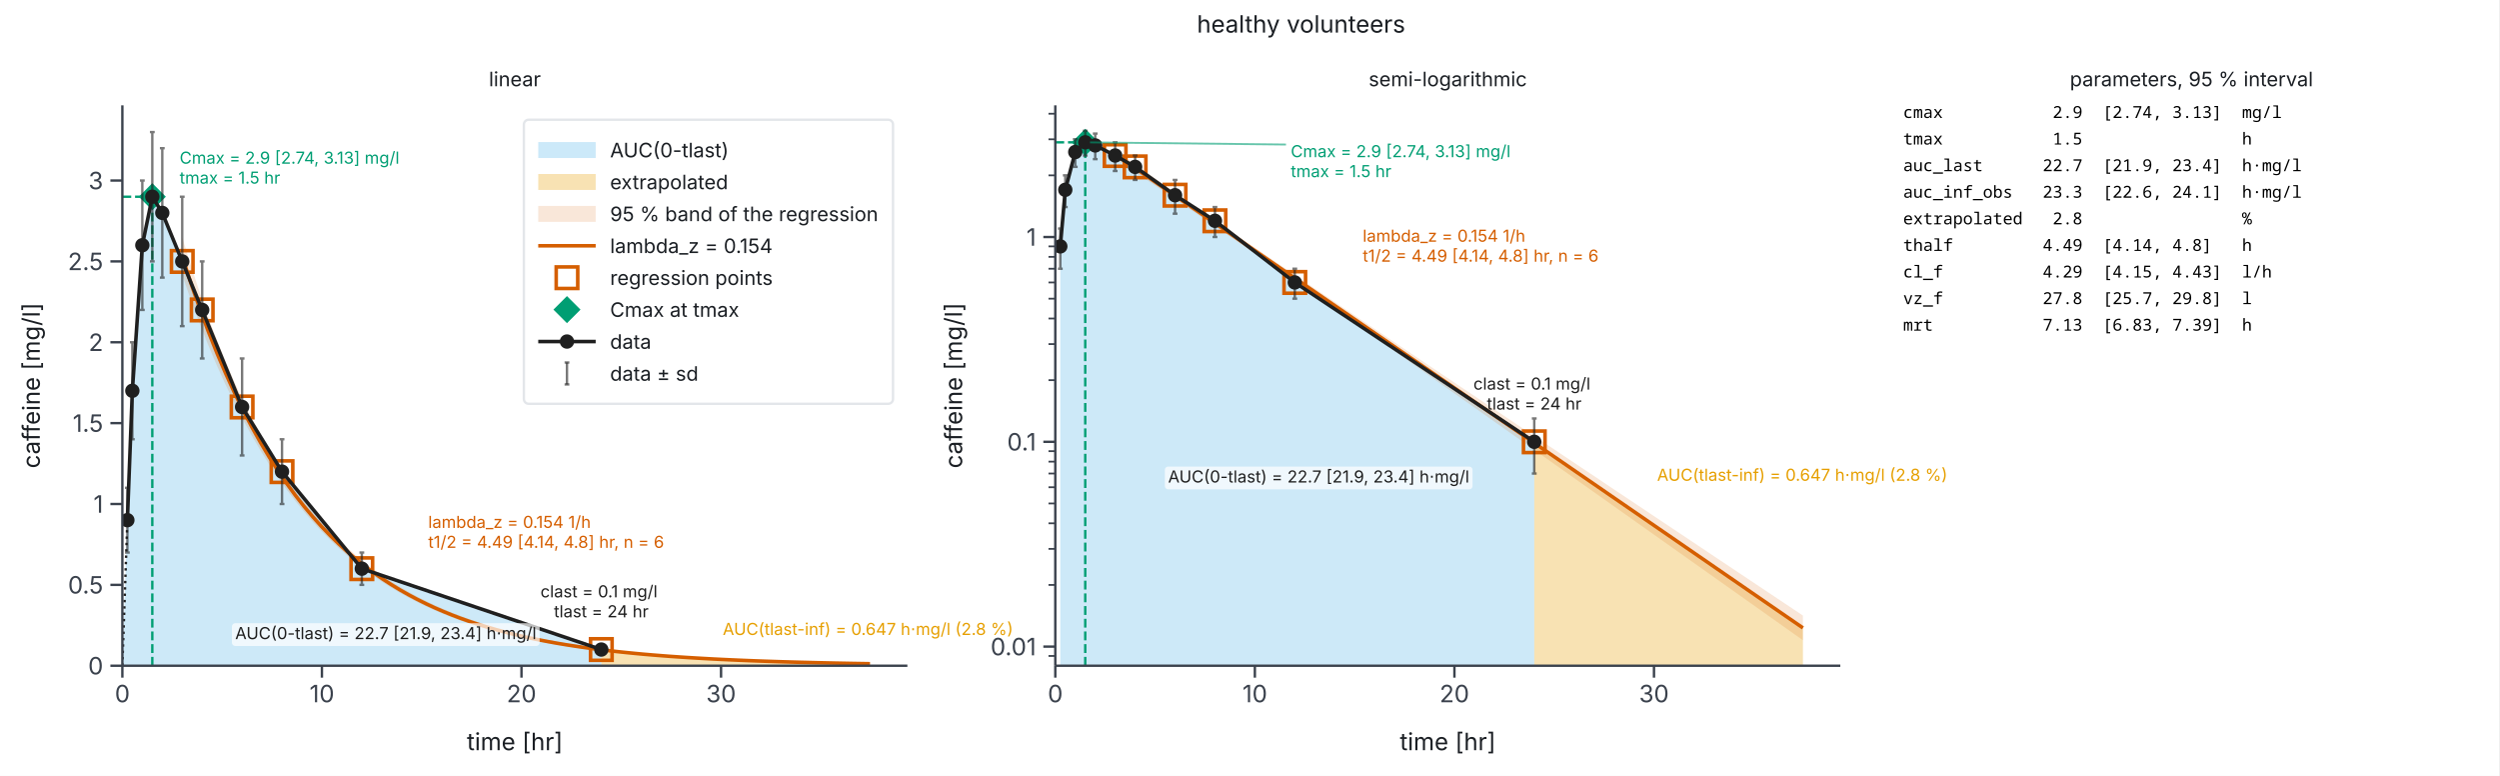
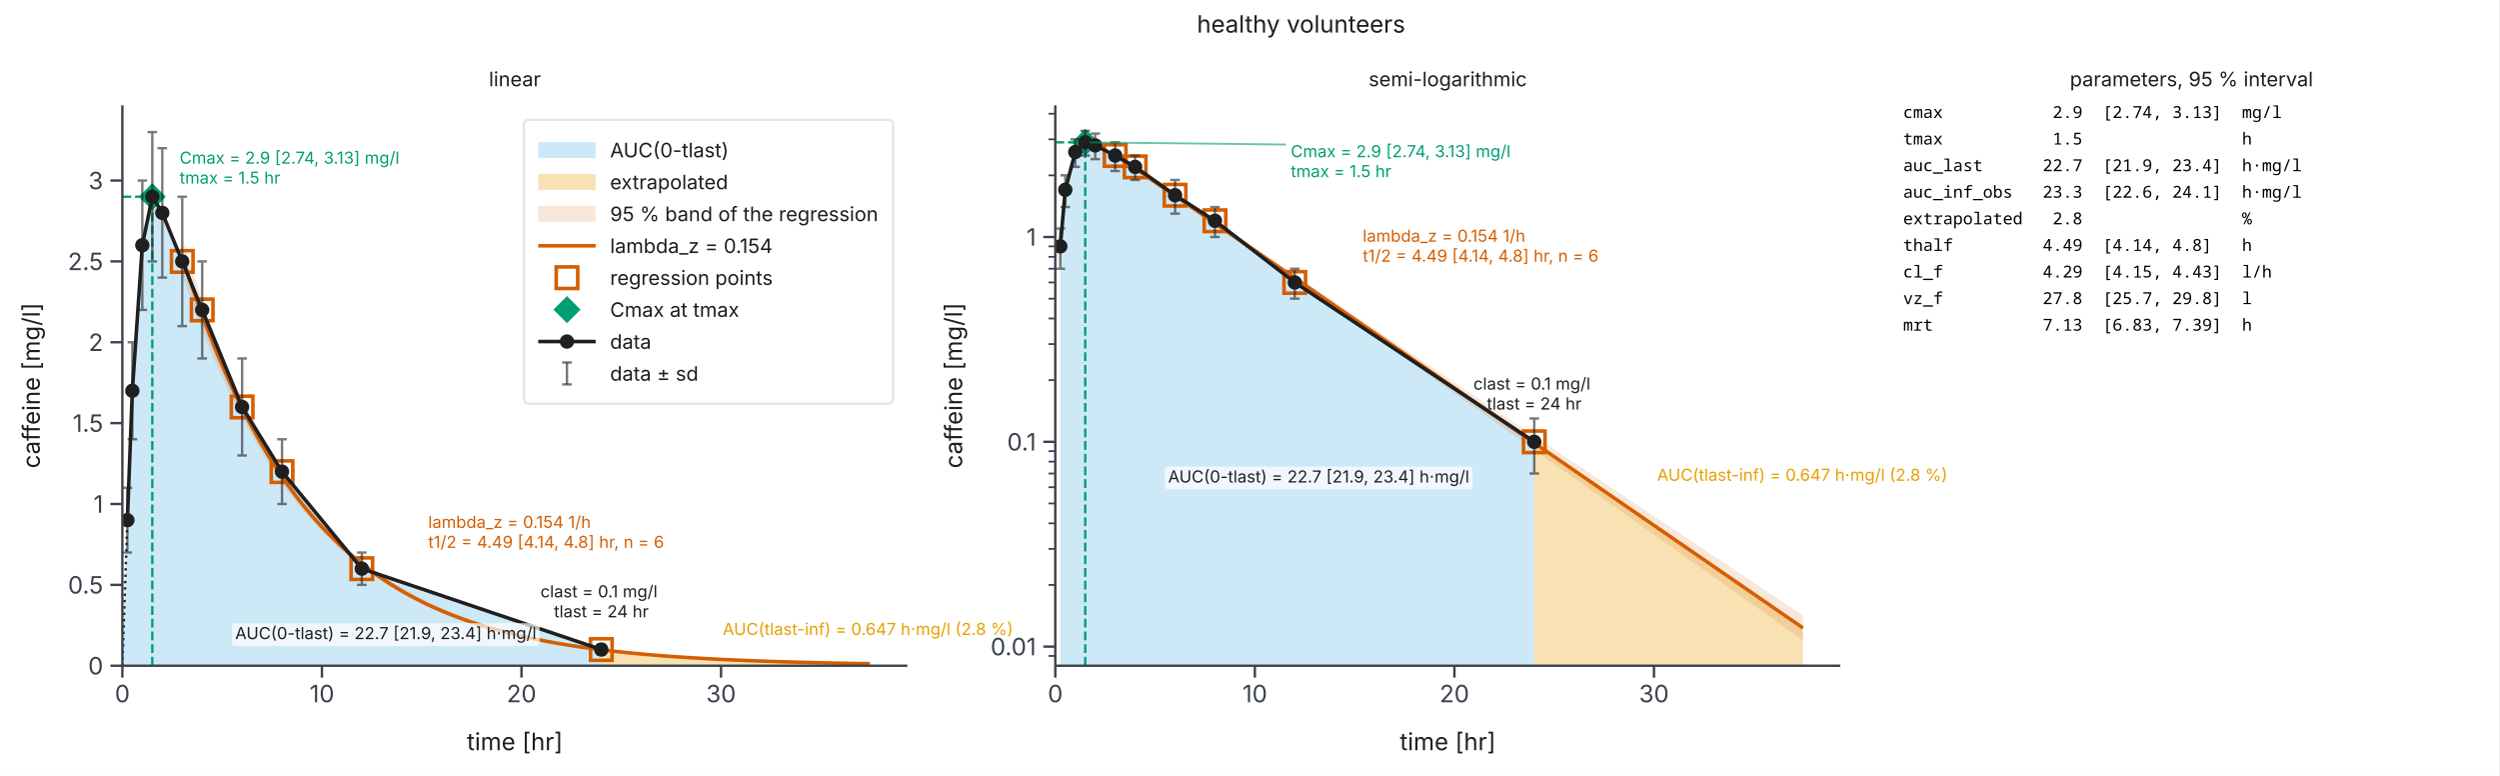
<svg xmlns="http://www.w3.org/2000/svg" width="1044" height="324" viewBox="0 0 1044 324" class="sbmlsim-figure" role="img" font-family="Inter, -apple-system, BlinkMacSystemFont, 'Segoe UI', Roboto, Helvetica, Arial, sans-serif">
  <defs>
-     <clipPath id="sbmlsim-ff474c77bbe3-p0-clip-0">
+     <clipPath id="sbmlsim-794e7a6aa3d9-p0-clip-0">
      <rect x="43.12" y="16" width="327.94" height="234" />
    </clipPath>
-     <clipPath id="sbmlsim-ff474c77bbe3-p1-clip-0">
+     <rect id="sbmlsim-794e7a6aa3d9-p0-marker-0" x="-4.5" y="-4.5" width="9" height="9" fill="none" stroke="#d55e00" stroke-width="1.5" />
+     <path id="sbmlsim-794e7a6aa3d9-p0-marker-1" d="M0 -4.95L-4.95 0L0 4.95L4.95 0Z" fill="#009e73" stroke="#009e73" stroke-width="1" />
+     <circle id="sbmlsim-794e7a6aa3d9-p0-marker-2" cx="0" cy="0" r="2.5" fill="#1f1f1f" stroke="#1f1f1f" stroke-width="1" />
+     <clipPath id="sbmlsim-794e7a6aa3d9-p1-clip-0">
      <rect x="47.56" y="16" width="327.94" height="234" />
    </clipPath>
-     <clipPath id="sbmlsim-ff474c77bbe3-p2-clip-0">
+     <rect id="sbmlsim-794e7a6aa3d9-p1-marker-0" x="-4.5" y="-4.5" width="9" height="9" fill="none" stroke="#d55e00" stroke-width="1.5" />
+     <path id="sbmlsim-794e7a6aa3d9-p1-marker-1" d="M0 -4.95L-4.95 0L0 4.95L4.95 0Z" fill="#009e73" stroke="#009e73" stroke-width="1" />
+     <circle id="sbmlsim-794e7a6aa3d9-p1-marker-2" cx="0" cy="0" r="2.5" fill="#1f1f1f" stroke="#1f1f1f" stroke-width="1" />
+     <clipPath id="sbmlsim-794e7a6aa3d9-p2-clip-0">
      <rect x="12" y="16" width="240.94" height="234" />
    </clipPath>
  </defs>
  <g class="charton-background">
    <rect x="0" y="0" width="1044" height="324" fill="#ffffff" />
  </g>
  <g class="sbmlsim-figure-title">
    <text x="543.56" y="10" font-size="10" text-anchor="middle" dominant-baseline="middle" fill="#1b1f24">healthy volunteers</text>
  </g>
  <svg class="sbmlsim-plot" data-plot="p0" x="8" y="28" width="378" height="288" overflow="visible">
    <g class="charton-title">
      <text x="207.09" y="5" font-size="8.33" fill="#1b1f24" text-anchor="middle" dominant-baseline="middle">linear</text>
    </g>
-     <g class="charton-plot" clip-path="url(#sbmlsim-ff474c77bbe3-p0-clip-0)">
+     <g class="charton-plot" clip-path="url(#sbmlsim-794e7a6aa3d9-p0-clip-0)">
      <g class="sbmlsim-element sbmlsim-area" data-element="e0" data-legend="AUC(0-tlast)">
        <g class="charton-mark charton-mark-polygon">
          <path d="M43.12 250L45.21 189.22L47.29 135.19L51.46 74.41L55.63 54.15L59.8 60.91L68.13 81.17L76.47 101.43L93.14 141.95L109.82 168.96L143.16 209.48L243.21 243.25L243.21 250L143.16 250L109.82 250L93.14 250L76.47 250L68.13 250L59.8 250L55.63 250L51.46 250L47.29 250L45.21 250L43.12 250Z" fill="#56b4e9" opacity="0.3" />
        </g>
      </g>
      <g class="sbmlsim-element sbmlsim-area" data-element="e1" data-legend="extrapolated">
        <g class="charton-mark charton-mark-polygon">
          <path d="M243.21 243.25L245.5 243.53L247.79 243.8L250.08 244.05L252.37 244.3L254.66 244.54L256.95 244.76L259.24 244.98L261.53 245.19L263.82 245.39L266.11 245.58L268.4 245.77L270.69 245.94L272.99 246.11L275.28 246.27L277.57 246.43L279.86 246.58L282.15 246.72L284.44 246.85L286.73 246.98L289.02 247.11L291.31 247.23L293.6 247.35L295.89 247.46L298.18 247.56L300.47 247.66L302.76 247.76L305.05 247.85L307.35 247.94L309.64 248.03L311.93 248.11L314.22 248.19L316.51 248.26L318.8 248.34L321.09 248.4L323.38 248.47L325.67 248.53L327.96 248.6L330.25 248.65L332.54 248.71L334.83 248.76L337.12 248.81L339.42 248.86L341.71 248.91L344 248.96L346.29 249L348.58 249.04L350.87 249.08L353.16 249.12L355.45 249.16L355.45 250L353.16 250L350.87 250L348.58 250L346.29 250L344 250L341.71 250L339.42 250L337.12 250L334.83 250L332.54 250L330.25 250L327.96 250L325.67 250L323.38 250L321.09 250L318.8 250L316.51 250L314.22 250L311.93 250L309.64 250L307.35 250L305.05 250L302.76 250L300.47 250L298.18 250L295.89 250L293.6 250L291.31 250L289.02 250L286.73 250L284.44 250L282.15 250L279.86 250L277.57 250L275.28 250L272.99 250L270.69 250L268.4 250L266.11 250L263.82 250L261.53 250L259.24 250L256.95 250L254.66 250L252.37 250L250.08 250L247.79 250L245.5 250L243.21 250Z" fill="#e69f00" opacity="0.3" />
        </g>
      </g>
      <g class="sbmlsim-element sbmlsim-band" data-element="e2" data-legend="95 % band of the regression">
        <g class="charton-mark charton-mark-polygon">
          <path d="M68.13 71.1L71.77 82.99L75.41 94.08L79.04 104.43L82.68 114.08L86.32 123.08L89.95 131.47L93.59 139.3L97.23 146.6L100.86 153.41L104.5 159.77L108.14 165.69L111.78 171.22L115.41 176.37L119.05 181.18L122.69 185.67L126.32 189.86L129.96 193.77L133.6 197.41L137.23 200.82L140.87 204L144.51 206.96L148.15 209.74L151.78 212.33L155.42 214.75L159.06 217.01L162.69 219.12L166.33 221.1L169.97 222.95L173.6 224.68L177.24 226.29L180.88 227.81L184.51 229.22L188.15 230.55L191.79 231.78L195.43 232.94L199.06 234.03L202.7 235.04L206.34 236L209.97 236.89L213.61 237.72L217.25 238.5L220.88 239.23L224.52 239.91L228.16 240.55L231.79 241.15L235.43 241.71L239.07 242.24L242.71 242.73L246.34 243.19L249.98 243.62L253.62 244.03L257.25 244.41L260.89 244.76L264.53 245.09L268.16 245.4L271.8 245.69L275.44 245.97L279.07 246.22L282.71 246.46L286.35 246.69L289.99 246.9L293.62 247.09L297.26 247.28L300.9 247.45L304.53 247.61L308.17 247.76L311.81 247.9L315.44 248.04L319.08 248.16L322.72 248.28L326.35 248.39L329.99 248.49L333.63 248.58L337.27 248.67L340.9 248.76L344.54 248.84L348.18 248.91L351.81 248.98L355.45 249.04L355.45 249.27L351.81 249.22L348.18 249.17L344.54 249.11L340.9 249.04L337.27 248.97L333.63 248.9L329.99 248.82L326.35 248.74L322.72 248.65L319.08 248.55L315.44 248.44L311.81 248.33L308.17 248.21L304.53 248.08L300.9 247.95L297.26 247.8L293.62 247.64L289.99 247.47L286.35 247.29L282.71 247.09L279.07 246.89L275.44 246.66L271.8 246.42L268.16 246.17L264.53 245.89L260.89 245.6L257.25 245.28L253.62 244.94L249.98 244.58L246.34 244.19L242.71 243.77L239.07 243.33L235.43 242.85L231.79 242.33L228.16 241.79L224.52 241.2L220.88 240.57L217.25 239.89L213.61 239.17L209.97 238.39L206.34 237.56L202.7 236.67L199.06 235.72L195.43 234.7L191.79 233.61L188.15 232.43L184.51 231.18L180.88 229.84L177.24 228.4L173.6 226.87L169.97 225.22L166.33 223.46L162.69 221.57L159.06 219.56L155.42 217.4L151.78 215.1L148.15 212.63L144.51 209.99L140.87 207.18L137.23 204.16L133.6 200.95L129.96 197.51L126.32 193.84L122.69 189.92L119.05 185.74L115.41 181.27L111.78 176.5L108.14 171.42L104.5 165.98L100.86 160.19L97.23 154L93.59 147.4L89.95 140.35L86.32 132.83L82.68 124.81L79.04 116.24L75.41 107.1L71.77 97.34L68.13 86.93Z" fill="#d55e00" opacity="0.15" />
        </g>
      </g>
      <g class="sbmlsim-element sbmlsim-curve" data-element="e3">
        <g class="charton-mark charton-mark-path">
          <path d="M43.12 250L45.21 189.22" fill="none" stroke="#1f1f1f" stroke-width="1" stroke-dasharray="1 1.65" stroke-linejoin="round" />
        </g>
      </g>
      <g class="sbmlsim-element sbmlsim-curve" data-element="e4" data-legend="lambda_z = 0.154">
        <g class="charton-mark charton-mark-path">
          <path d="M68.13 79.2L71.77 90.33L75.41 100.73L79.04 110.46L82.68 119.55L86.32 128.05L89.95 136L93.59 143.43L97.23 150.37L100.86 156.86L104.5 162.93L108.14 168.6L111.78 173.91L115.41 178.87L119.05 183.5L122.69 187.83L126.32 191.88L129.96 195.67L133.6 199.21L137.23 202.52L140.87 205.61L144.51 208.51L148.15 211.21L151.78 213.74L155.42 216.1L159.06 218.31L162.69 220.37L166.33 222.3L169.97 224.11L173.6 225.8L177.24 227.37L180.88 228.85L184.51 230.23L188.15 231.51L191.79 232.72L195.43 233.84L199.06 234.9L202.7 235.88L206.34 236.8L209.97 237.66L213.61 238.47L217.25 239.22L220.88 239.92L224.52 240.58L228.16 241.19L231.79 241.76L235.43 242.3L239.07 242.8L242.71 243.27L246.34 243.71L249.98 244.12L253.62 244.5L257.25 244.86L260.89 245.2L264.53 245.51L268.16 245.8L271.8 246.08L275.44 246.33L279.07 246.57L282.71 246.79L286.35 247L289.99 247.2L293.62 247.38L297.26 247.55L300.9 247.71L304.53 247.86L308.17 248L311.81 248.13L315.44 248.25L319.08 248.37L322.72 248.47L326.35 248.57L329.99 248.66L333.63 248.75L337.27 248.83L340.9 248.91L344.54 248.98L348.18 249.05L351.81 249.11L355.45 249.17" fill="none" stroke="#d55e00" stroke-width="1.5" stroke-linejoin="round" />
        </g>
      </g>
      <g class="sbmlsim-element sbmlsim-curve" data-element="e5" data-legend="regression points">
        <g class="charton-mark charton-mark-point">
-           <rect x="63.63" y="76.67" width="9" height="9" fill="none" stroke="#d55e00" stroke-width="1.5" />
-           <rect x="71.97" y="96.93" width="9" height="9" fill="none" stroke="#d55e00" stroke-width="1.5" />
-           <rect x="88.64" y="137.45" width="9" height="9" fill="none" stroke="#d55e00" stroke-width="1.5" />
-           <rect x="105.32" y="164.46" width="9" height="9" fill="none" stroke="#d55e00" stroke-width="1.5" />
-           <rect x="138.66" y="204.98" width="9" height="9" fill="none" stroke="#d55e00" stroke-width="1.5" />
-           <rect x="238.71" y="238.75" width="9" height="9" fill="none" stroke="#d55e00" stroke-width="1.5" />
+           <use href="#sbmlsim-794e7a6aa3d9-p0-marker-0" x="68.13" y="81.17" />
+           <use href="#sbmlsim-794e7a6aa3d9-p0-marker-0" x="76.47" y="101.43" />
+           <use href="#sbmlsim-794e7a6aa3d9-p0-marker-0" x="93.14" y="141.95" />
+           <use href="#sbmlsim-794e7a6aa3d9-p0-marker-0" x="109.82" y="168.96" />
+           <use href="#sbmlsim-794e7a6aa3d9-p0-marker-0" x="143.16" y="209.48" />
+           <use href="#sbmlsim-794e7a6aa3d9-p0-marker-0" x="243.21" y="243.25" />
        </g>
      </g>
      <g class="sbmlsim-element sbmlsim-curve" data-element="e6">
        <g class="charton-mark charton-mark-path">
          <path d="M43.12 54.15L55.63 54.15" fill="none" stroke="#009e73" stroke-width="1" stroke-dasharray="3.7 1.6" stroke-linejoin="round" />
        </g>
      </g>
      <g class="sbmlsim-element sbmlsim-curve" data-element="e7">
        <g class="charton-mark charton-mark-path">
          <path d="M55.63 250L55.63 54.15" fill="none" stroke="#009e73" stroke-width="1" stroke-dasharray="3.7 1.6" stroke-linejoin="round" />
        </g>
      </g>
      <g class="sbmlsim-element sbmlsim-curve" data-element="e8" data-legend="Cmax at tmax">
        <g class="charton-mark charton-mark-point">
-           <path d="M55.63 49.2L50.68 54.15L55.63 59.1L60.58 54.15Z" fill="#009e73" stroke="#009e73" stroke-width="1" />
+           <use href="#sbmlsim-794e7a6aa3d9-p0-marker-1" x="55.63" y="54.15" />
        </g>
      </g>
      <g class="sbmlsim-element sbmlsim-curve" data-element="e9" data-legend="data ± sd">
        <g class="charton-mark charton-mark-path">
-           <path d="M45.21 202.73L45.21 175.71M44.21 202.73L46.21 202.73M44.21 175.71L46.21 175.71M47.29 155.45L47.29 114.93M46.29 155.45L48.29 155.45M46.29 114.93L48.29 114.93M51.46 101.43L51.46 47.4M50.46 101.43L52.46 101.43M50.46 47.4L52.46 47.4M55.63 81.17L55.63 27.14M54.63 81.17L56.63 81.17M54.63 27.14L56.63 27.14M59.8 87.92L59.8 33.89M58.8 87.92L60.8 87.92M58.8 33.89L60.8 33.89M68.13 108.18L68.13 54.15M67.13 108.18L69.13 108.18M67.13 54.15L69.13 54.15M76.47 121.69L76.47 81.17M75.47 121.69L77.47 121.69M75.47 81.17L77.47 81.17M93.14 162.21L93.14 121.69M92.14 162.21L94.14 162.21M92.14 121.69L94.14 121.69M109.82 182.47L109.82 155.45M108.82 182.47L110.82 182.47M108.82 155.45L110.82 155.45M143.16 216.23L143.16 202.73M142.16 216.23L144.16 216.23M142.16 202.73L144.16 202.73M243.21 245.27L243.21 241.22M242.21 245.27L244.21 245.27M242.21 241.22L244.21 241.22" fill="none" stroke="#1f1f1f" stroke-width="1" stroke-linejoin="round" opacity="0.6" />
+           <path d="M45.21 202.73L45.21 175.71M43.21 202.73L47.21 202.73M43.21 175.71L47.21 175.71M47.29 155.45L47.29 114.93M45.29 155.45L49.29 155.45M45.29 114.93L49.29 114.93M51.46 101.43L51.46 47.4M49.46 101.43L53.46 101.43M49.46 47.4L53.46 47.4M55.63 81.17L55.63 27.14M53.63 81.17L57.63 81.17M53.63 27.14L57.63 27.14M59.8 87.92L59.8 33.89M57.8 87.92L61.8 87.92M57.8 33.89L61.8 33.89M68.13 108.18L68.13 54.15M66.13 108.18L70.13 108.18M66.13 54.15L70.13 54.15M76.47 121.69L76.47 81.17M74.47 121.69L78.47 121.69M74.47 81.17L78.47 81.17M93.14 162.21L93.14 121.69M91.14 162.21L95.14 162.21M91.14 121.69L95.14 121.69M109.82 182.47L109.82 155.45M107.82 182.47L111.82 182.47M107.82 155.45L111.82 155.45M143.16 216.23L143.16 202.73M141.16 216.23L145.16 216.23M141.16 202.73L145.16 202.73M243.21 245.27L243.21 241.22M241.21 245.27L245.21 245.27M241.21 241.22L245.21 241.22" fill="none" stroke="#1f1f1f" stroke-width="1" stroke-linejoin="round" opacity="0.6" />
        </g>
      </g>
      <g class="sbmlsim-element sbmlsim-curve" data-element="e10" data-legend="data">
        <g class="charton-mark charton-mark-path">
          <path d="M45.21 189.22L47.29 135.19L51.46 74.41L55.63 54.15L59.8 60.91L68.13 81.17L76.47 101.43L93.14 141.95L109.82 168.96L143.16 209.48L243.21 243.25" fill="none" stroke="#1f1f1f" stroke-width="1.5" stroke-linejoin="round" />
        </g>
        <g class="charton-mark charton-mark-point">
-           <circle cx="45.21" cy="189.22" r="2.5" fill="#1f1f1f" stroke="#1f1f1f" stroke-width="1" />
-           <circle cx="47.29" cy="135.19" r="2.5" fill="#1f1f1f" stroke="#1f1f1f" stroke-width="1" />
-           <circle cx="51.46" cy="74.41" r="2.5" fill="#1f1f1f" stroke="#1f1f1f" stroke-width="1" />
-           <circle cx="55.63" cy="54.15" r="2.5" fill="#1f1f1f" stroke="#1f1f1f" stroke-width="1" />
-           <circle cx="59.8" cy="60.91" r="2.5" fill="#1f1f1f" stroke="#1f1f1f" stroke-width="1" />
-           <circle cx="68.13" cy="81.17" r="2.5" fill="#1f1f1f" stroke="#1f1f1f" stroke-width="1" />
-           <circle cx="76.47" cy="101.43" r="2.5" fill="#1f1f1f" stroke="#1f1f1f" stroke-width="1" />
-           <circle cx="93.14" cy="141.95" r="2.5" fill="#1f1f1f" stroke="#1f1f1f" stroke-width="1" />
-           <circle cx="109.82" cy="168.96" r="2.5" fill="#1f1f1f" stroke="#1f1f1f" stroke-width="1" />
-           <circle cx="143.16" cy="209.48" r="2.5" fill="#1f1f1f" stroke="#1f1f1f" stroke-width="1" />
-           <circle cx="243.21" cy="243.25" r="2.5" fill="#1f1f1f" stroke="#1f1f1f" stroke-width="1" />
+           <use href="#sbmlsim-794e7a6aa3d9-p0-marker-2" x="45.21" y="189.22" />
+           <use href="#sbmlsim-794e7a6aa3d9-p0-marker-2" x="47.29" y="135.19" />
+           <use href="#sbmlsim-794e7a6aa3d9-p0-marker-2" x="51.46" y="74.41" />
+           <use href="#sbmlsim-794e7a6aa3d9-p0-marker-2" x="55.63" y="54.15" />
+           <use href="#sbmlsim-794e7a6aa3d9-p0-marker-2" x="59.8" y="60.91" />
+           <use href="#sbmlsim-794e7a6aa3d9-p0-marker-2" x="68.13" y="81.17" />
+           <use href="#sbmlsim-794e7a6aa3d9-p0-marker-2" x="76.47" y="101.43" />
+           <use href="#sbmlsim-794e7a6aa3d9-p0-marker-2" x="93.14" y="141.95" />
+           <use href="#sbmlsim-794e7a6aa3d9-p0-marker-2" x="109.82" y="168.96" />
+           <use href="#sbmlsim-794e7a6aa3d9-p0-marker-2" x="143.16" y="209.48" />
+           <use href="#sbmlsim-794e7a6aa3d9-p0-marker-2" x="243.21" y="243.25" />
        </g>
      </g>
      <g class="sbmlsim-element sbmlsim-text" data-element="e11" />
      <g class="sbmlsim-element sbmlsim-text" data-element="e12" />
      <g class="sbmlsim-element sbmlsim-text" data-element="e13" />
      <g class="sbmlsim-element sbmlsim-text" data-element="e14" />
      <g class="sbmlsim-element sbmlsim-text" data-element="e15" />
    </g>
    <g class="sbmlsim-element sbmlsim-text sbmlsim-unclipped" data-element="e11">
      <g transform="translate(43.12 16)">
        <g transform="translate(47.16 217.64)">
          <rect class="sbmlsim-text-box" x="-1.39" y="-1.39" width="128.54" height="9.51" rx="1.39" fill="#ffffff" fill-opacity="0.7" />
          <text x="62.88" y="5.27" font-size="6.94" fill="#1f1f1f" text-anchor="middle">AUC(0-tlast) = 22.7 [21.9, 23.4] h⋅mg/l</text>
        </g>
      </g>
    </g>
    <g class="sbmlsim-element sbmlsim-text sbmlsim-unclipped" data-element="e12">
      <g transform="translate(43.12 16)">
        <g transform="translate(250.82 215.9)">
          <text x="0" y="5.27" font-size="6.94" fill="#e69f00">AUC(tlast-inf) = 0.647 h⋅mg/l (2.8 %)</text>
        </g>
      </g>
    </g>
    <g class="sbmlsim-element sbmlsim-text sbmlsim-unclipped" data-element="e13">
      <g transform="translate(43.12 16)">
        <g transform="translate(127.77 171.2)">
          <text x="0" y="5.27" font-size="6.94" fill="#d55e00">
            <tspan x="0" y="5.27">lambda_z = 0.154 1/h</tspan>
            <tspan x="0" y="13.6">t1/2 = 4.49 [4.14, 4.8] hr, n = 6</tspan>
          </text>
        </g>
      </g>
    </g>
    <g class="sbmlsim-element sbmlsim-text sbmlsim-unclipped" data-element="e14">
      <g transform="translate(43.12 16)">
        <g transform="translate(23.92 19.1)">
          <text x="0" y="5.27" font-size="6.94" fill="#009e73">
            <tspan x="0" y="5.27">Cmax = 2.9 [2.74, 3.13] mg/l</tspan>
            <tspan x="0" y="13.6">tmax = 1.5 hr</tspan>
          </text>
        </g>
      </g>
    </g>
    <g class="sbmlsim-element sbmlsim-text sbmlsim-unclipped" data-element="e15">
      <g transform="translate(43.12 16)">
        <g transform="translate(175.26 200.19)">
          <text x="24.82" y="5.27" font-size="6.94" fill="#1f1f1f" text-anchor="middle">
            <tspan x="24.82" y="5.27">clast = 0.1 mg/l</tspan>
            <tspan x="24.82" y="13.6">tlast = 24 hr</tspan>
          </text>
        </g>
      </g>
    </g>
    <g class="charton-axis charton-axis-x" data-axis="x">
      <g class="charton-axis-line">
        <path d="M43.12 250L371.07 250" fill="none" stroke="#3b424d" stroke-width="1" stroke-linejoin="round" />
      </g>
      <g class="charton-tick">
        <path d="M43.12 250L43.12 255" fill="none" stroke="#3b424d" stroke-width="1" stroke-linejoin="round" />
        <path d="M126.49 250L126.49 255" fill="none" stroke="#3b424d" stroke-width="1" stroke-linejoin="round" />
        <path d="M209.86 250L209.86 255" fill="none" stroke="#3b424d" stroke-width="1" stroke-linejoin="round" />
        <path d="M293.23 250L293.23 255" fill="none" stroke="#3b424d" stroke-width="1" stroke-linejoin="round" />
      </g>
      <g class="charton-tick-label">
        <text x="43.12" y="258" font-size="10" fill="#3b424d" text-anchor="middle" dominant-baseline="hanging">0</text>
        <text x="126.49" y="258" font-size="10" fill="#3b424d" text-anchor="middle" dominant-baseline="hanging">10</text>
        <text x="209.86" y="258" font-size="10" fill="#3b424d" text-anchor="middle" dominant-baseline="hanging">20</text>
        <text x="293.23" y="258" font-size="10" fill="#3b424d" text-anchor="middle" dominant-baseline="hanging">30</text>
      </g>
      <g class="charton-axis-title">
        <text x="207.09" y="278" font-size="10" fill="#1b1f24" text-anchor="middle" dominant-baseline="hanging">time [hr]</text>
      </g>
    </g>
    <g class="charton-axis charton-axis-y" data-axis="y">
      <g class="charton-axis-line">
        <path d="M43.12 16L43.12 250" fill="none" stroke="#3b424d" stroke-width="1" stroke-linejoin="round" />
      </g>
      <g class="charton-tick">
        <path d="M43.12 250L38.12 250" fill="none" stroke="#3b424d" stroke-width="1" stroke-linejoin="round" />
        <path d="M43.12 216.23L38.12 216.23" fill="none" stroke="#3b424d" stroke-width="1" stroke-linejoin="round" />
        <path d="M43.12 182.47L38.12 182.47" fill="none" stroke="#3b424d" stroke-width="1" stroke-linejoin="round" />
        <path d="M43.12 148.7L38.12 148.7" fill="none" stroke="#3b424d" stroke-width="1" stroke-linejoin="round" />
        <path d="M43.12 114.93L38.12 114.93" fill="none" stroke="#3b424d" stroke-width="1" stroke-linejoin="round" />
        <path d="M43.12 81.17L38.12 81.17" fill="none" stroke="#3b424d" stroke-width="1" stroke-linejoin="round" />
        <path d="M43.12 47.4L38.12 47.4" fill="none" stroke="#3b424d" stroke-width="1" stroke-linejoin="round" />
      </g>
      <g class="charton-tick-label">
        <text x="35.12" y="250" font-size="10" fill="#3b424d" text-anchor="end" dominant-baseline="central">0</text>
        <text x="35.12" y="216.23" font-size="10" fill="#3b424d" text-anchor="end" dominant-baseline="central">0.5</text>
        <text x="35.12" y="182.47" font-size="10" fill="#3b424d" text-anchor="end" dominant-baseline="central">1</text>
        <text x="35.12" y="148.7" font-size="10" fill="#3b424d" text-anchor="end" dominant-baseline="central">1.5</text>
        <text x="35.12" y="114.93" font-size="10" fill="#3b424d" text-anchor="end" dominant-baseline="central">2</text>
        <text x="35.12" y="81.17" font-size="10" fill="#3b424d" text-anchor="end" dominant-baseline="central">2.5</text>
        <text x="35.12" y="47.4" font-size="10" fill="#3b424d" text-anchor="end" dominant-baseline="central">3</text>
      </g>
      <g class="charton-axis-title">
        <text x="5" y="133" font-size="10" fill="#1b1f24" text-anchor="middle" dominant-baseline="middle" transform="rotate(-90 5 133)">caffeine [mg/l]</text>
      </g>
    </g>
  </svg>
  <svg class="sbmlsim-plot" data-plot="p1" x="393.31" y="28" width="382" height="288" overflow="visible">
    <g class="charton-title">
      <text x="211.54" y="5" font-size="8.33" fill="#1b1f24" text-anchor="middle" dominant-baseline="middle">semi-logarithmic</text>
    </g>
-     <g class="charton-plot" clip-path="url(#sbmlsim-ff474c77bbe3-p1-clip-0)">
+     <g class="charton-plot" clip-path="url(#sbmlsim-794e7a6aa3d9-p1-clip-0)">
      <g class="sbmlsim-element sbmlsim-area" data-element="e16" data-legend="AUC(0-tlast)">
        <g class="charton-mark charton-mark-polygon">
          <path d="M49.65 74.89L51.73 51.27L55.9 35.49L60.07 31.43L64.24 32.73L72.57 36.94L80.91 41.69L97.59 53.52L114.26 64.2L147.61 89.95L247.65 156.5L247.65 250L147.61 250L114.26 250L97.59 250L80.91 250L72.57 250L64.24 250L60.07 250L55.9 250L51.73 250L49.65 250Z" fill="#56b4e9" opacity="0.3" />
        </g>
      </g>
      <g class="sbmlsim-element sbmlsim-area" data-element="e17" data-legend="extrapolated">
        <g class="charton-mark charton-mark-polygon">
          <path d="M247.65 156.5L249.94 158.07L252.23 159.65L254.52 161.23L256.81 162.8L259.1 164.38L261.39 165.95L263.68 167.53L265.97 169.11L268.26 170.68L270.56 172.26L272.85 173.83L275.14 175.41L277.43 176.99L279.72 178.56L282.01 180.14L284.3 181.72L286.59 183.29L288.88 184.87L291.17 186.44L293.46 188.02L295.75 189.6L298.04 191.17L300.33 192.75L302.63 194.33L304.92 195.9L307.21 197.48L309.5 199.05L311.79 200.63L314.08 202.21L316.37 203.78L318.66 205.36L320.95 206.93L323.24 208.51L325.53 210.09L327.82 211.66L330.11 213.24L332.4 214.82L334.69 216.39L336.99 217.97L339.28 219.54L341.57 221.12L343.86 222.7L346.15 224.27L348.44 225.85L350.73 227.43L353.02 229L355.31 230.58L357.6 232.15L359.89 233.73L359.89 250L357.6 250L355.31 250L353.02 250L350.73 250L348.44 250L346.15 250L343.86 250L341.57 250L339.28 250L336.99 250L334.69 250L332.4 250L330.11 250L327.82 250L325.53 250L323.24 250L320.95 250L318.66 250L316.37 250L314.08 250L311.79 250L309.5 250L307.21 250L304.92 250L302.63 250L300.33 250L298.04 250L295.75 250L293.46 250L291.17 250L288.88 250L286.59 250L284.3 250L282.01 250L279.72 250L277.43 250L275.14 250L272.85 250L270.56 250L268.26 250L265.97 250L263.68 250L261.39 250L259.1 250L256.81 250L254.52 250L252.23 250L249.94 250L247.65 250Z" fill="#e69f00" opacity="0.3" />
        </g>
      </g>
      <g class="sbmlsim-element sbmlsim-band" data-element="e18" data-legend="95 % band of the regression">
        <g class="charton-mark charton-mark-polygon">
          <path d="M72.57 34.79L76.21 37.35L79.85 39.9L83.49 42.45L87.12 45L90.76 47.54L94.4 50.08L98.03 52.62L101.67 55.16L105.31 57.69L108.94 60.21L112.58 62.74L116.22 65.25L119.86 67.77L123.49 70.28L127.13 72.78L130.77 75.28L134.4 77.78L138.04 80.27L141.68 82.75L145.31 85.23L148.95 87.71L152.59 90.18L156.22 92.65L159.86 95.12L163.5 97.58L167.14 100.04L170.77 102.5L174.41 104.96L178.05 107.41L181.68 109.86L185.32 112.31L188.96 114.75L192.59 117.2L196.23 119.64L199.87 122.09L203.5 124.53L207.14 126.97L210.78 129.41L214.42 131.85L218.05 134.28L221.69 136.72L225.33 139.16L228.96 141.59L232.6 144.03L236.24 146.46L239.87 148.89L243.51 151.33L247.15 153.76L250.78 156.19L254.42 158.63L258.06 161.06L261.7 163.49L265.33 165.92L268.97 168.35L272.61 170.78L276.24 173.21L279.88 175.64L283.52 178.07L287.15 180.5L290.79 182.93L294.43 185.36L298.06 187.79L301.7 190.22L305.34 192.65L308.98 195.07L312.61 197.5L316.25 199.93L319.89 202.36L323.52 204.79L327.16 207.21L330.8 209.64L334.43 212.07L338.07 214.5L341.71 216.93L345.34 219.35L348.98 221.78L352.62 224.21L356.26 226.63L359.89 229.06L359.89 239.36L356.26 236.79L352.62 234.21L348.98 231.63L345.34 229.05L341.71 226.47L338.07 223.9L334.43 221.32L330.8 218.74L327.16 216.16L323.52 213.59L319.89 211.01L316.25 208.43L312.61 205.86L308.98 203.28L305.34 200.7L301.7 198.13L298.06 195.55L294.43 192.98L290.79 190.4L287.15 187.82L283.52 185.25L279.88 182.67L276.24 180.1L272.61 177.52L268.97 174.95L265.33 172.37L261.7 169.8L258.06 167.23L254.42 164.65L250.78 162.08L247.15 159.51L243.51 156.94L239.87 154.36L236.24 151.79L232.6 149.22L228.96 146.65L225.33 144.08L221.69 141.51L218.05 138.95L214.42 136.38L210.78 133.81L207.14 131.25L203.5 128.68L199.87 126.12L196.23 123.56L192.59 120.99L188.96 118.43L185.32 115.88L181.68 113.32L178.05 110.77L174.41 108.21L170.77 105.66L167.14 103.12L163.5 100.57L159.86 98.03L156.22 95.49L152.59 92.95L148.95 90.42L145.31 87.89L141.68 85.37L138.04 82.85L134.4 80.34L130.77 77.83L127.13 75.32L123.49 72.82L119.86 70.33L116.22 67.83L112.58 65.35L108.94 62.87L105.31 60.39L101.67 57.91L98.03 55.44L94.4 52.98L90.76 50.51L87.12 48.05L83.49 45.59L79.85 43.14L76.21 40.69L72.57 38.23Z" fill="#d55e00" opacity="0.15" />
        </g>
      </g>
      <g class="sbmlsim-element sbmlsim-curve" data-element="e19" />
      <g class="sbmlsim-element sbmlsim-curve" data-element="e20" data-legend="lambda_z = 0.154">
        <g class="charton-mark charton-mark-path">
          <path d="M72.57 36.51L76.21 39.02L79.85 41.52L83.49 44.02L87.12 46.52L90.76 49.03L94.4 51.53L98.03 54.03L101.67 56.53L105.31 59.04L108.94 61.54L112.58 64.04L116.22 66.54L119.86 69.05L123.49 71.55L127.13 74.05L130.77 76.55L134.4 79.06L138.04 81.56L141.68 84.06L145.31 86.56L148.95 89.07L152.59 91.57L156.22 94.07L159.86 96.57L163.5 99.08L167.14 101.58L170.77 104.08L174.41 106.58L178.05 109.09L181.68 111.59L185.32 114.09L188.96 116.59L192.59 119.1L196.23 121.6L199.87 124.1L203.5 126.6L207.14 129.11L210.78 131.61L214.42 134.11L218.05 136.61L221.69 139.12L225.33 141.62L228.96 144.12L232.6 146.62L236.24 149.13L239.87 151.63L243.51 154.13L247.15 156.63L250.78 159.14L254.42 161.64L258.06 164.14L261.7 166.64L265.33 169.15L268.97 171.65L272.61 174.15L276.24 176.65L279.88 179.16L283.52 181.66L287.15 184.16L290.79 186.66L294.43 189.17L298.06 191.67L301.7 194.17L305.34 196.67L308.98 199.18L312.61 201.68L316.25 204.18L319.89 206.68L323.52 209.19L327.16 211.69L330.8 214.19L334.43 216.69L338.07 219.2L341.71 221.7L345.34 224.2L348.98 226.7L352.62 229.21L356.26 231.71L359.89 234.21" fill="none" stroke="#d55e00" stroke-width="1.5" stroke-linejoin="round" />
        </g>
      </g>
      <g class="sbmlsim-element sbmlsim-curve" data-element="e21" data-legend="regression points">
        <g class="charton-mark charton-mark-point">
-           <rect x="68.07" y="32.44" width="9" height="9" fill="none" stroke="#d55e00" stroke-width="1.5" />
-           <rect x="76.41" y="37.19" width="9" height="9" fill="none" stroke="#d55e00" stroke-width="1.5" />
-           <rect x="93.09" y="49.02" width="9" height="9" fill="none" stroke="#d55e00" stroke-width="1.5" />
-           <rect x="109.76" y="59.7" width="9" height="9" fill="none" stroke="#d55e00" stroke-width="1.5" />
-           <rect x="143.11" y="85.45" width="9" height="9" fill="none" stroke="#d55e00" stroke-width="1.5" />
-           <rect x="243.15" y="152" width="9" height="9" fill="none" stroke="#d55e00" stroke-width="1.5" />
+           <use href="#sbmlsim-794e7a6aa3d9-p1-marker-0" x="72.57" y="36.94" />
+           <use href="#sbmlsim-794e7a6aa3d9-p1-marker-0" x="80.91" y="41.69" />
+           <use href="#sbmlsim-794e7a6aa3d9-p1-marker-0" x="97.59" y="53.52" />
+           <use href="#sbmlsim-794e7a6aa3d9-p1-marker-0" x="114.26" y="64.2" />
+           <use href="#sbmlsim-794e7a6aa3d9-p1-marker-0" x="147.61" y="89.95" />
+           <use href="#sbmlsim-794e7a6aa3d9-p1-marker-0" x="247.65" y="156.5" />
        </g>
      </g>
      <g class="sbmlsim-element sbmlsim-curve" data-element="e22">
        <g class="charton-mark charton-mark-path">
          <path d="M47.56 31.43L60.07 31.43" fill="none" stroke="#009e73" stroke-width="1" stroke-dasharray="3.7 1.6" stroke-linejoin="round" />
        </g>
      </g>
      <g class="sbmlsim-element sbmlsim-curve" data-element="e23">
        <g class="charton-mark charton-mark-path">
          <path d="M60.07 250L60.07 31.43" fill="none" stroke="#009e73" stroke-width="1" stroke-dasharray="3.7 1.6" stroke-linejoin="round" />
        </g>
      </g>
      <g class="sbmlsim-element sbmlsim-curve" data-element="e24" data-legend="Cmax at tmax">
        <g class="charton-mark charton-mark-point">
-           <path d="M60.07 26.48L55.12 31.43L60.07 36.38L65.02 31.43Z" fill="#009e73" stroke="#009e73" stroke-width="1" />
+           <use href="#sbmlsim-794e7a6aa3d9-p1-marker-1" x="60.07" y="31.43" />
        </g>
      </g>
      <g class="sbmlsim-element sbmlsim-curve" data-element="e25" data-legend="data ± sd">
        <g class="charton-mark charton-mark-path">
-           <path d="M49.65 84.22L49.65 67.44M48.65 84.22L50.65 84.22M48.65 67.44L50.65 67.44M51.73 58.48L51.73 45.23M50.73 58.48L52.73 58.48M50.73 45.23L52.73 45.23M55.9 41.69L55.9 30.17M54.9 41.69L56.9 41.69M54.9 30.17L56.9 30.17M60.07 36.94L60.07 26.63M59.07 36.94L61.07 36.94M59.07 26.63L61.07 26.63M64.24 38.46L64.24 27.78M63.24 38.46L65.24 38.46M63.24 27.78L65.24 27.78M72.57 43.42L72.57 31.43M71.57 43.42L73.57 43.42M71.57 31.43L73.57 31.43M80.91 47.14L80.91 36.94M79.91 47.14L81.91 47.14M79.91 36.94L81.91 36.94M97.59 61.23L97.59 47.14M96.59 61.23L98.59 61.23M96.59 47.14L98.59 47.14M114.26 70.98L114.26 58.48M113.26 70.98L115.26 70.98M113.26 58.48L115.26 58.48M147.61 96.72L147.61 84.22M146.61 96.72L148.61 96.72M146.61 84.22L148.61 84.22M247.65 169.74L247.65 146.75M246.65 169.74L248.65 169.74M246.65 146.75L248.65 146.75" fill="none" stroke="#1f1f1f" stroke-width="1" stroke-linejoin="round" opacity="0.6" />
+           <path d="M49.65 84.22L49.65 67.44M47.65 84.22L51.65 84.22M47.65 67.44L51.65 67.44M51.73 58.48L51.73 45.23M49.73 58.48L53.73 58.48M49.73 45.23L53.73 45.23M55.9 41.69L55.9 30.17M53.9 41.69L57.9 41.69M53.9 30.17L57.9 30.17M60.07 36.94L60.07 26.63M58.07 36.94L62.07 36.94M58.07 26.63L62.07 26.63M64.24 38.46L64.24 27.78M62.24 38.46L66.24 38.46M62.24 27.78L66.24 27.78M72.57 43.42L72.57 31.43M70.57 43.42L74.57 43.42M70.57 31.43L74.57 31.43M80.91 47.14L80.91 36.94M78.91 47.14L82.91 47.14M78.91 36.94L82.91 36.94M97.59 61.23L97.59 47.14M95.59 61.23L99.59 61.23M95.59 47.14L99.59 47.14M114.26 70.98L114.26 58.48M112.26 70.98L116.26 70.98M112.26 58.48L116.26 58.48M147.61 96.72L147.61 84.22M145.61 96.72L149.61 96.72M145.61 84.22L149.61 84.22M247.65 169.74L247.65 146.75M245.65 169.74L249.65 169.74M245.65 146.75L249.65 146.75" fill="none" stroke="#1f1f1f" stroke-width="1" stroke-linejoin="round" opacity="0.6" />
        </g>
      </g>
      <g class="sbmlsim-element sbmlsim-curve" data-element="e26" data-legend="data">
        <g class="charton-mark charton-mark-path">
          <path d="M49.65 74.89L51.73 51.27L55.9 35.49L60.07 31.43L64.24 32.73L72.57 36.94L80.91 41.69L97.59 53.52L114.26 64.2L147.61 89.95L247.65 156.5" fill="none" stroke="#1f1f1f" stroke-width="1.5" stroke-linejoin="round" />
        </g>
        <g class="charton-mark charton-mark-point">
-           <circle cx="49.65" cy="74.89" r="2.5" fill="#1f1f1f" stroke="#1f1f1f" stroke-width="1" />
-           <circle cx="51.73" cy="51.27" r="2.5" fill="#1f1f1f" stroke="#1f1f1f" stroke-width="1" />
-           <circle cx="55.9" cy="35.49" r="2.5" fill="#1f1f1f" stroke="#1f1f1f" stroke-width="1" />
-           <circle cx="60.07" cy="31.43" r="2.5" fill="#1f1f1f" stroke="#1f1f1f" stroke-width="1" />
-           <circle cx="64.24" cy="32.73" r="2.5" fill="#1f1f1f" stroke="#1f1f1f" stroke-width="1" />
-           <circle cx="72.57" cy="36.94" r="2.5" fill="#1f1f1f" stroke="#1f1f1f" stroke-width="1" />
-           <circle cx="80.91" cy="41.69" r="2.5" fill="#1f1f1f" stroke="#1f1f1f" stroke-width="1" />
-           <circle cx="97.59" cy="53.52" r="2.5" fill="#1f1f1f" stroke="#1f1f1f" stroke-width="1" />
-           <circle cx="114.26" cy="64.2" r="2.5" fill="#1f1f1f" stroke="#1f1f1f" stroke-width="1" />
-           <circle cx="147.61" cy="89.95" r="2.5" fill="#1f1f1f" stroke="#1f1f1f" stroke-width="1" />
-           <circle cx="247.65" cy="156.5" r="2.5" fill="#1f1f1f" stroke="#1f1f1f" stroke-width="1" />
+           <use href="#sbmlsim-794e7a6aa3d9-p1-marker-2" x="49.65" y="74.89" />
+           <use href="#sbmlsim-794e7a6aa3d9-p1-marker-2" x="51.73" y="51.27" />
+           <use href="#sbmlsim-794e7a6aa3d9-p1-marker-2" x="55.9" y="35.49" />
+           <use href="#sbmlsim-794e7a6aa3d9-p1-marker-2" x="60.07" y="31.43" />
+           <use href="#sbmlsim-794e7a6aa3d9-p1-marker-2" x="64.24" y="32.73" />
+           <use href="#sbmlsim-794e7a6aa3d9-p1-marker-2" x="72.57" y="36.94" />
+           <use href="#sbmlsim-794e7a6aa3d9-p1-marker-2" x="80.91" y="41.69" />
+           <use href="#sbmlsim-794e7a6aa3d9-p1-marker-2" x="97.59" y="53.52" />
+           <use href="#sbmlsim-794e7a6aa3d9-p1-marker-2" x="114.26" y="64.2" />
+           <use href="#sbmlsim-794e7a6aa3d9-p1-marker-2" x="147.61" y="89.95" />
+           <use href="#sbmlsim-794e7a6aa3d9-p1-marker-2" x="247.65" y="156.5" />
        </g>
      </g>
      <g class="sbmlsim-element sbmlsim-text" data-element="e27" />
      <g class="sbmlsim-element sbmlsim-text" data-element="e28" />
      <g class="sbmlsim-element sbmlsim-text" data-element="e29" />
      <g class="sbmlsim-element sbmlsim-arrow" data-element="e30" />
      <g class="sbmlsim-element sbmlsim-text" data-element="e31" />
      <g class="sbmlsim-element sbmlsim-text" data-element="e32" />
    </g>
    <g class="sbmlsim-element sbmlsim-text sbmlsim-unclipped" data-element="e27">
      <g transform="translate(47.56 16)">
        <g transform="translate(47.16 152.23)">
          <rect class="sbmlsim-text-box" x="-1.39" y="-1.39" width="128.54" height="9.51" rx="1.39" fill="#ffffff" fill-opacity="0.7" />
          <text x="62.88" y="5.27" font-size="6.94" fill="#1f1f1f" text-anchor="middle">AUC(0-tlast) = 22.7 [21.9, 23.4] h⋅mg/l</text>
        </g>
      </g>
    </g>
    <g class="sbmlsim-element sbmlsim-text sbmlsim-unclipped" data-element="e28">
      <g transform="translate(47.56 16)">
        <g transform="translate(251.41 151.51)">
          <text x="0" y="5.27" font-size="6.94" fill="#e69f00">AUC(tlast-inf) = 0.647 h⋅mg/l (2.8 %)</text>
        </g>
      </g>
    </g>
    <g class="sbmlsim-element sbmlsim-text sbmlsim-unclipped" data-element="e29">
      <g transform="translate(47.56 16)">
        <g transform="translate(128.44 51.69)">
          <text x="0" y="5.27" font-size="6.94" fill="#d55e00">
            <tspan x="0" y="5.27">lambda_z = 0.154 1/h</tspan>
            <tspan x="0" y="13.6">t1/2 = 4.49 [4.14, 4.8] hr, n = 6</tspan>
          </text>
        </g>
      </g>
    </g>
    <g class="sbmlsim-element sbmlsim-arrow sbmlsim-unclipped" data-element="e30">
      <g transform="translate(47.56 16)">
        <path class="sbmlsim-arrow" d="M96.38 16.36L14.51 15.46" fill="none" stroke="#009e73" stroke-width="0.8" opacity="0.6" />
      </g>
    </g>
    <g class="sbmlsim-element sbmlsim-text sbmlsim-unclipped" data-element="e31">
      <g transform="translate(47.56 16)">
        <g transform="translate(98.38 16.38)">
          <text x="0" y="5.27" font-size="6.94" fill="#009e73">
            <tspan x="0" y="5.27">Cmax = 2.9 [2.74, 3.13] mg/l</tspan>
            <tspan x="0" y="13.6">tmax = 1.5 hr</tspan>
          </text>
        </g>
      </g>
    </g>
    <g class="sbmlsim-element sbmlsim-text sbmlsim-unclipped" data-element="e32">
      <g transform="translate(47.56 16)">
        <g transform="translate(175.26 113.44)">
          <text x="24.82" y="5.27" font-size="6.94" fill="#1f1f1f" text-anchor="middle">
            <tspan x="24.82" y="5.27">clast = 0.1 mg/l</tspan>
            <tspan x="24.82" y="13.6">tlast = 24 hr</tspan>
          </text>
        </g>
      </g>
    </g>
    <g class="charton-axis charton-axis-x" data-axis="x">
      <g class="charton-axis-line">
        <path d="M47.56 250L375.51 250" fill="none" stroke="#3b424d" stroke-width="1" stroke-linejoin="round" />
      </g>
      <g class="charton-tick">
        <path d="M47.56 250L47.56 255" fill="none" stroke="#3b424d" stroke-width="1" stroke-linejoin="round" />
        <path d="M130.93 250L130.93 255" fill="none" stroke="#3b424d" stroke-width="1" stroke-linejoin="round" />
        <path d="M214.3 250L214.3 255" fill="none" stroke="#3b424d" stroke-width="1" stroke-linejoin="round" />
        <path d="M297.67 250L297.67 255" fill="none" stroke="#3b424d" stroke-width="1" stroke-linejoin="round" />
      </g>
      <g class="charton-tick-label">
        <text x="47.56" y="258" font-size="10" fill="#3b424d" text-anchor="middle" dominant-baseline="hanging">0</text>
        <text x="130.93" y="258" font-size="10" fill="#3b424d" text-anchor="middle" dominant-baseline="hanging">10</text>
        <text x="214.3" y="258" font-size="10" fill="#3b424d" text-anchor="middle" dominant-baseline="hanging">20</text>
        <text x="297.67" y="258" font-size="10" fill="#3b424d" text-anchor="middle" dominant-baseline="hanging">30</text>
      </g>
      <g class="charton-axis-title">
        <text x="211.54" y="278" font-size="10" fill="#1b1f24" text-anchor="middle" dominant-baseline="hanging">time [hr]</text>
      </g>
    </g>
    <g class="charton-axis charton-axis-y" data-axis="y">
      <g class="charton-axis-line">
        <path d="M47.56 16L47.56 250" fill="none" stroke="#3b424d" stroke-width="1" stroke-linejoin="round" />
      </g>
      <g class="charton-tick-label">
        <text x="39.56" y="242.02" font-size="10" fill="#3b424d" text-anchor="end" dominant-baseline="central">0.01</text>
        <text x="39.56" y="156.5" font-size="10" fill="#3b424d" text-anchor="end" dominant-baseline="central">0.1</text>
        <text x="39.56" y="70.98" font-size="10" fill="#3b424d" text-anchor="end" dominant-baseline="central">1</text>
      </g>
      <g class="charton-tick sbmlsim-ticks" stroke="#3b424d">
        <path d="M47.56 242.02H42.56M47.56 156.5H42.56M47.56 70.98H42.56" stroke-width="1" />
        <path d="M47.56 245.93H44.71M47.56 216.27H44.71M47.56 201.21H44.71M47.56 190.53H44.71M47.56 182.24H44.71M47.56 175.47H44.71M47.56 169.74H44.71M47.56 164.78H44.71M47.56 160.41H44.71M47.56 130.75H44.71M47.56 115.69H44.71M47.56 105.01H44.71M47.56 96.72H44.71M47.56 89.95H44.71M47.56 84.22H44.71M47.56 79.26H44.71M47.56 74.89H44.71M47.56 45.23H44.71M47.56 30.17H44.71M47.56 19.49H44.71" stroke-width="0.75" />
      </g>
      <g class="charton-axis-title">
        <text x="5" y="133" font-size="10" fill="#1b1f24" text-anchor="middle" dominant-baseline="middle" transform="rotate(-90 5 133)">caffeine [mg/l]</text>
      </g>
    </g>
  </svg>
  <svg class="sbmlsim-plot" data-plot="p2" x="783.06" y="28" width="253" height="288" overflow="visible">
    <g class="charton-title">
      <text x="132.47" y="5" font-size="8.33" fill="#1b1f24" text-anchor="middle" dominant-baseline="middle">parameters, 95 % interval</text>
    </g>
-     <g class="charton-plot" clip-path="url(#sbmlsim-ff474c77bbe3-p2-clip-0)">
+     <g class="charton-plot" clip-path="url(#sbmlsim-794e7a6aa3d9-p2-clip-0)">
      <g class="sbmlsim-element sbmlsim-text" data-element="e33" />
      <g class="sbmlsim-element sbmlsim-text" data-element="e34" />
      <g class="sbmlsim-element sbmlsim-text" data-element="e35" />
      <g class="sbmlsim-element sbmlsim-text" data-element="e36" />
      <g class="sbmlsim-element sbmlsim-text" data-element="e37" />
      <g class="sbmlsim-element sbmlsim-text" data-element="e38" />
      <g class="sbmlsim-element sbmlsim-text" data-element="e39" />
      <g class="sbmlsim-element sbmlsim-text" data-element="e40" />
      <g class="sbmlsim-element sbmlsim-text" data-element="e41" />
    </g>
    <g class="sbmlsim-element sbmlsim-text sbmlsim-unclipped" data-element="e33">
      <g transform="translate(12 16)">
        <g transform="translate(0 0)">
          <text x="0" y="5.27" font-size="6.94" fill="#000000" font-family="ui-monospace, SFMono-Regular, Menlo, Consolas, Noto Sans Mono, monospace">cmax           2.9  [2.74, 3.13]  mg/l</text>
        </g>
      </g>
    </g>
    <g class="sbmlsim-element sbmlsim-text sbmlsim-unclipped" data-element="e34">
      <g transform="translate(12 16)">
        <g transform="translate(0 11.1)">
          <text x="0" y="5.27" font-size="6.94" fill="#000000" font-family="ui-monospace, SFMono-Regular, Menlo, Consolas, Noto Sans Mono, monospace">tmax           1.5                h</text>
        </g>
      </g>
    </g>
    <g class="sbmlsim-element sbmlsim-text sbmlsim-unclipped" data-element="e35">
      <g transform="translate(12 16)">
        <g transform="translate(0 22.21)">
          <text x="0" y="5.27" font-size="6.94" fill="#000000" font-family="ui-monospace, SFMono-Regular, Menlo, Consolas, Noto Sans Mono, monospace">auc_last      22.7  [21.9, 23.4]  h·mg/l</text>
        </g>
      </g>
    </g>
    <g class="sbmlsim-element sbmlsim-text sbmlsim-unclipped" data-element="e36">
      <g transform="translate(12 16)">
        <g transform="translate(0 33.31)">
          <text x="0" y="5.27" font-size="6.94" fill="#000000" font-family="ui-monospace, SFMono-Regular, Menlo, Consolas, Noto Sans Mono, monospace">auc_inf_obs   23.3  [22.6, 24.1]  h·mg/l</text>
        </g>
      </g>
    </g>
    <g class="sbmlsim-element sbmlsim-text sbmlsim-unclipped" data-element="e37">
      <g transform="translate(12 16)">
        <g transform="translate(0 44.42)">
          <text x="0" y="5.27" font-size="6.94" fill="#000000" font-family="ui-monospace, SFMono-Regular, Menlo, Consolas, Noto Sans Mono, monospace">extrapolated   2.8                %</text>
        </g>
      </g>
    </g>
    <g class="sbmlsim-element sbmlsim-text sbmlsim-unclipped" data-element="e38">
      <g transform="translate(12 16)">
        <g transform="translate(0 55.52)">
          <text x="0" y="5.27" font-size="6.94" fill="#000000" font-family="ui-monospace, SFMono-Regular, Menlo, Consolas, Noto Sans Mono, monospace">thalf         4.49  [4.14, 4.8]   h</text>
        </g>
      </g>
    </g>
    <g class="sbmlsim-element sbmlsim-text sbmlsim-unclipped" data-element="e39">
      <g transform="translate(12 16)">
        <g transform="translate(0 66.62)">
          <text x="0" y="5.27" font-size="6.94" fill="#000000" font-family="ui-monospace, SFMono-Regular, Menlo, Consolas, Noto Sans Mono, monospace">cl_f          4.29  [4.15, 4.43]  l/h</text>
        </g>
      </g>
    </g>
    <g class="sbmlsim-element sbmlsim-text sbmlsim-unclipped" data-element="e40">
      <g transform="translate(12 16)">
        <g transform="translate(0 77.73)">
          <text x="0" y="5.27" font-size="6.94" fill="#000000" font-family="ui-monospace, SFMono-Regular, Menlo, Consolas, Noto Sans Mono, monospace">vz_f          27.8  [25.7, 29.8]  l</text>
        </g>
      </g>
    </g>
    <g class="sbmlsim-element sbmlsim-text sbmlsim-unclipped" data-element="e41">
      <g transform="translate(12 16)">
        <g transform="translate(0 88.83)">
          <text x="0" y="5.27" font-size="6.94" fill="#000000" font-family="ui-monospace, SFMono-Regular, Menlo, Consolas, Noto Sans Mono, monospace">mrt           7.13  [6.83, 7.39]  h</text>
        </g>
      </g>
    </g>
    <g class="charton-axis charton-axis-x" data-axis="x" />
    <g class="charton-axis charton-axis-y" data-axis="y" />
  </svg>
  <g class="sbmlsim-legend" data-plot="p0">
    <rect class="sbmlsim-legend-frame" x="218.86" y="50" width="154.21" height="118.62" rx="2" fill="#ffffff" fill-opacity="0.85" stroke="#e3e6ea" stroke-width="1" />
    <g class="sbmlsim-legend-entry" data-legend="AUC(0-tlast)">
      <g class="sbmlsim-legend-swatch" transform="translate(224.86 62.66)">
        <rect x="0" y="-3.33" width="24" height="6.66" fill="#56b4e9" fill-opacity="0.3" />
      </g>
      <text class="sbmlsim-legend-label" x="254.86" y="62.66" font-size="8.33" fill="#1b1f24" dominant-baseline="central">AUC(0-tlast)</text>
    </g>
    <g class="sbmlsim-legend-entry" data-legend="extrapolated">
      <g class="sbmlsim-legend-swatch" transform="translate(224.86 75.99)">
        <rect x="0" y="-3.33" width="24" height="6.66" fill="#e69f00" fill-opacity="0.3" />
      </g>
      <text class="sbmlsim-legend-label" x="254.86" y="75.99" font-size="8.33" fill="#1b1f24" dominant-baseline="central">extrapolated</text>
    </g>
    <g class="sbmlsim-legend-entry" data-legend="95 % band of the regression">
      <g class="sbmlsim-legend-swatch" transform="translate(224.86 89.32)">
        <rect x="0" y="-3.33" width="24" height="6.66" fill="#d55e00" fill-opacity="0.15" />
      </g>
      <text class="sbmlsim-legend-label" x="254.86" y="89.32" font-size="8.33" fill="#1b1f24" dominant-baseline="central">95 % band of the regression</text>
    </g>
    <g class="sbmlsim-legend-entry" data-legend="lambda_z = 0.154">
      <g class="sbmlsim-legend-swatch" transform="translate(224.86 102.64)">
        <path d="M0 0L24 0" fill="none" stroke="#d55e00" stroke-width="1.5" />
      </g>
      <text class="sbmlsim-legend-label" x="254.86" y="102.64" font-size="8.33" fill="#1b1f24" dominant-baseline="central">lambda_z = 0.154</text>
    </g>
    <g class="sbmlsim-legend-entry" data-legend="regression points">
      <g class="sbmlsim-legend-swatch" transform="translate(224.86 115.97)">
        <rect x="7.5" y="-4.5" width="9" height="9" fill="none" stroke="#d55e00" stroke-width="1.5" />
      </g>
      <text class="sbmlsim-legend-label" x="254.86" y="115.97" font-size="8.33" fill="#1b1f24" dominant-baseline="central">regression points</text>
    </g>
    <g class="sbmlsim-legend-entry" data-legend="Cmax at tmax">
      <g class="sbmlsim-legend-swatch" transform="translate(224.86 129.3)">
        <path d="M12 -4.95L7.05 0L12 4.95L16.95 0Z" fill="#009e73" stroke="#009e73" stroke-width="1" />
      </g>
      <text class="sbmlsim-legend-label" x="254.86" y="129.3" font-size="8.33" fill="#1b1f24" dominant-baseline="central">Cmax at tmax</text>
    </g>
    <g class="sbmlsim-legend-entry" data-legend="data">
      <g class="sbmlsim-legend-swatch" transform="translate(224.86 142.63)">
        <path d="M0 0L24 0" fill="none" stroke="#1f1f1f" stroke-width="1.5" />
        <circle cx="12" cy="0" r="2.5" fill="#1f1f1f" stroke="#1f1f1f" stroke-width="1" />
      </g>
      <text class="sbmlsim-legend-label" x="254.86" y="142.63" font-size="8.33" fill="#1b1f24" dominant-baseline="central">data</text>
    </g>
    <g class="sbmlsim-legend-entry" data-legend="data ± sd">
      <g class="sbmlsim-legend-swatch" transform="translate(224.86 155.96)">
        <path d="M12 -4.58L12 4.58" fill="none" stroke="#1f1f1f" stroke-width="1" opacity="0.6" />
-         <path d="M11 -4.58L13 -4.58" fill="none" stroke="#1f1f1f" stroke-width="1" opacity="0.6" />
-         <path d="M11 4.58L13 4.58" fill="none" stroke="#1f1f1f" stroke-width="1" opacity="0.6" />
+         <path d="M10 -4.58L14 -4.58" fill="none" stroke="#1f1f1f" stroke-width="1" opacity="0.6" />
+         <path d="M10 4.58L14 4.58" fill="none" stroke="#1f1f1f" stroke-width="1" opacity="0.6" />
      </g>
      <text class="sbmlsim-legend-label" x="254.86" y="155.96" font-size="8.33" fill="#1b1f24" dominant-baseline="central">data ± sd</text>
    </g>
  </g>
</svg>
